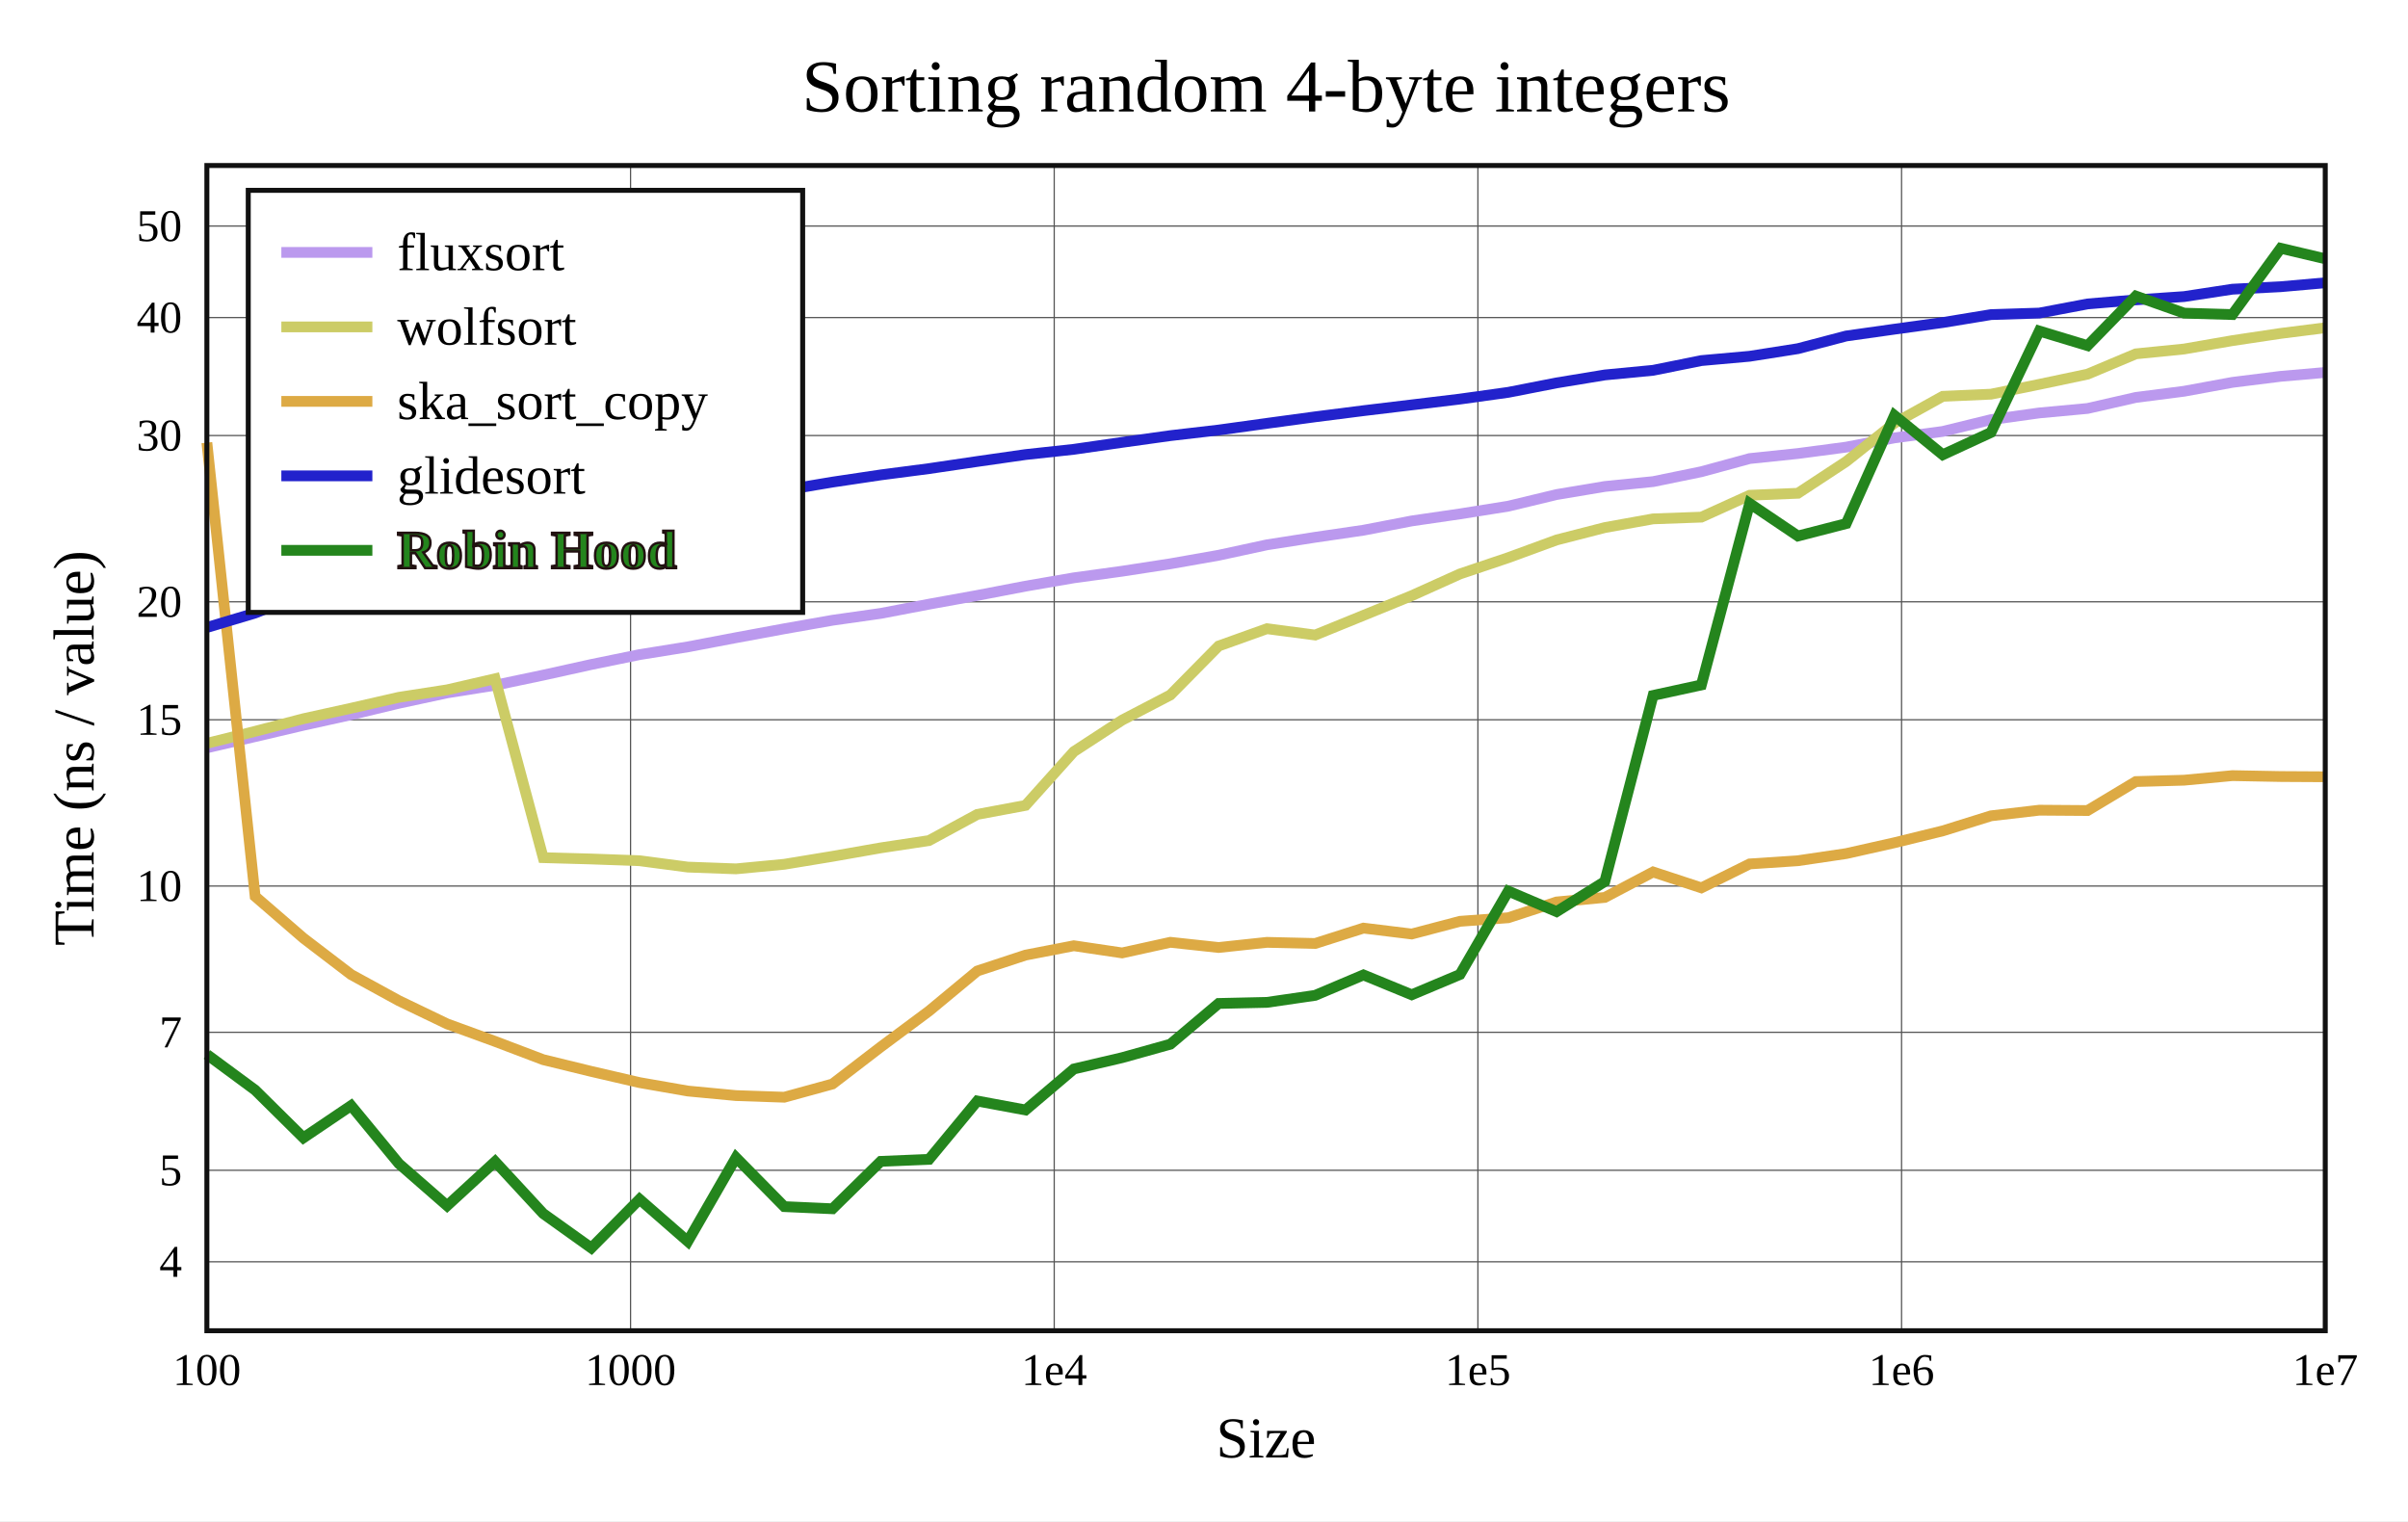
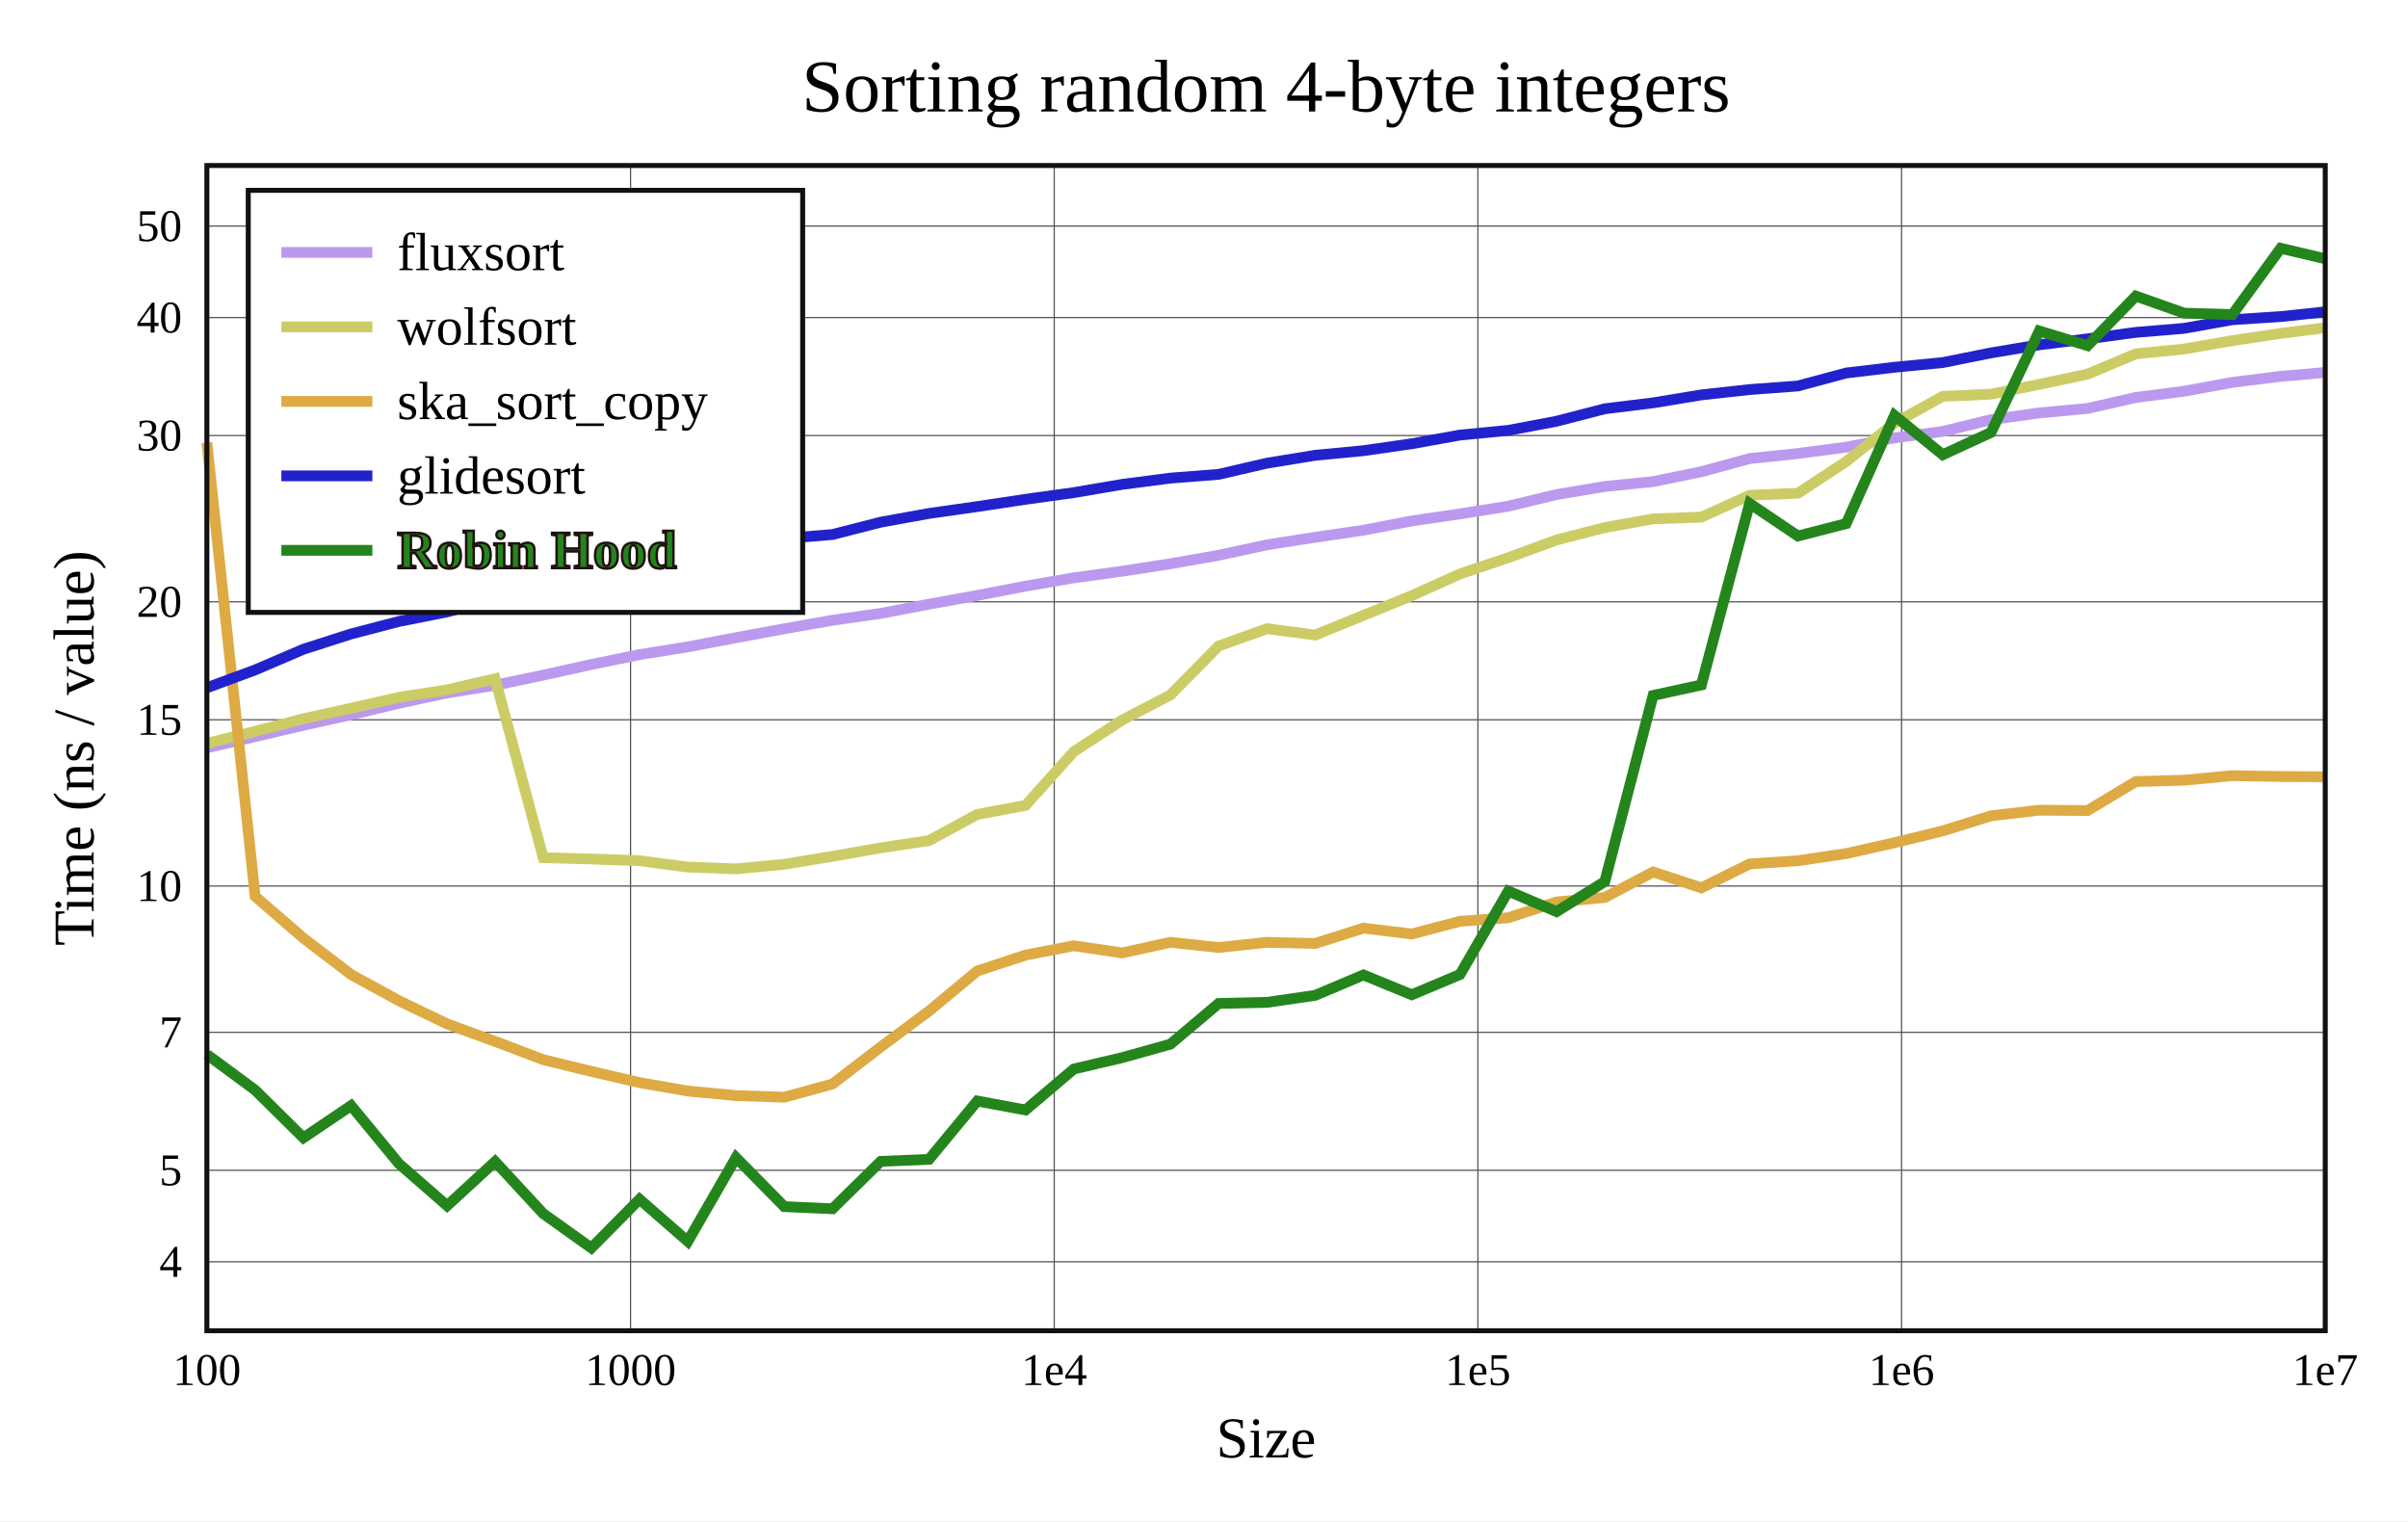
<svg xmlns="http://www.w3.org/2000/svg" viewBox="-50 -40 582 367.6" height="551.400" width="873">
  <g stroke-width="1.2" font-size="14px" text-anchor="middle">
    <rect fill="white" x="-50" y="-40" width="582" height="367.6" />
    <text dy="0.33em" font-size="18px" x="256" y="-19">Sorting random 4-byte integers</text>
    <text dy="0.33em" x="256" y="307.6">Size</text>
    <text dy="0.33em" transform="rotate(-90)" x="-140.8" y="-32">Time (ns / value)</text>
    <g stroke-width="0.3" stroke="#555">
      <path d="M102.399 0v281.6" />
      <path d="M204.8 0v281.6" />
      <path d="M307.2 0v281.6" />
      <path d="M409.599 0v281.6" />
      <path d="M0 264.937h512" />
      <path d="M0 242.823h512" />
      <path d="M0 209.478h512" />
      <path d="M0 174.131h512" />
      <path d="M0 133.948h512" />
      <path d="M0 105.438h512" />
      <path d="M0 65.256h512" />
      <path d="M0 36.746h512" />
      <path d="M0 14.632h512" />
    </g>
    <g font-size="11px">
      <text dy="0.33em" x="0" y="291.1">100</text>
      <text dy="0.33em" x="102.399" y="291.1">1000</text>
      <text dy="0.33em" x="204.8" y="291.1">1e4</text>
      <text dy="0.33em" x="307.2" y="291.1">1e5</text>
      <text dy="0.33em" x="409.599" y="291.1">1e6</text>
      <text dy="0.33em" x="512" y="291.1">1e7</text>
      <g text-anchor="end">
        <text dy="0.33em" x="-6" y="264.937">4</text>
        <text dy="0.33em" x="-6" y="242.823">5</text>
        <text dy="0.33em" x="-6" y="209.478">7</text>
        <text dy="0.33em" x="-6" y="174.131">10</text>
        <text dy="0.33em" x="-6" y="133.948">15</text>
        <text dy="0.33em" x="-6" y="105.438">20</text>
        <text dy="0.33em" x="-6" y="65.256">30</text>
        <text dy="0.33em" x="-6" y="36.746">40</text>
        <text dy="0.33em" x="-6" y="14.632">50</text>
      </g>
    </g>
    <g stroke-width="2.6" fill="none">
      <path stroke="#b9e" d="M0 140.722L11.667 138.014L23.335 135.272L34.861 132.727L46.419 129.953L58.063 127.447L69.666 125.602L81.284 123.161L92.918 120.587L104.569 118.203L116.237 116.327L127.892 114.112L139.556 111.956L151.212 109.898L162.879 108.238L174.540 106.010L186.206 103.899L197.869 101.656L209.537 99.645L221.204 98.046L232.871 96.250L244.537 94.190L256.205 91.670L267.872 89.845L279.539 88.137L291.206 85.894L302.874 84.192L314.542 82.330L326.209 79.521L337.877 77.565L349.545 76.390L361.212 73.998L372.880 70.820L384.548 69.601L396.216 68.057L407.883 65.819L419.551 64.267L431.219 61.414L442.887 59.794L454.555 58.711L466.222 56.048L477.890 54.551L489.558 52.407L501.226 50.947L512 50.013" />
      <path stroke="#cc6" d="M0 139.645L11.667 136.742L23.335 133.697L34.861 131.160L46.419 128.517L58.063 126.714L69.666 124.035L81.284 167.268L92.918 167.592L104.569 168.011L116.237 169.551L127.892 169.977L139.556 168.872L151.212 166.954L162.879 164.902L174.540 163.139L186.206 156.817L197.869 154.636L209.537 141.639L221.204 134.034L232.871 127.956L244.537 116.122L256.205 111.940L267.872 113.470L279.539 108.718L291.206 103.958L302.874 98.701L314.542 94.771L326.209 90.495L337.877 87.498L349.545 85.395L361.212 84.975L372.880 79.689L384.548 79.205L396.216 71.536L407.883 62.250L419.551 55.780L431.219 55.259L442.887 52.884L454.555 50.422L466.222 45.514L477.890 44.344L489.558 42.318L501.226 40.572L512 39.212" />
      <path stroke="#da4" d="M0 66.969L11.667 176.630L23.335 186.720L34.861 195.529L46.419 201.851L58.063 207.446L69.666 211.682L81.284 216.093L92.918 218.933L104.569 221.633L116.237 223.670L127.892 224.771L139.556 225.168L151.212 221.970L162.879 213.009L174.540 204.333L186.206 194.659L197.869 190.821L209.537 188.560L221.204 190.295L232.871 187.727L244.537 188.985L256.205 187.738L267.872 188.012L279.539 184.297L291.206 185.724L302.874 182.653L314.542 181.793L326.209 177.980L337.877 176.884L349.545 170.731L361.212 174.568L372.880 168.787L384.548 168.011L396.216 166.284L407.883 163.663L419.551 160.798L431.219 157.158L442.887 155.798L454.555 155.881L466.222 148.880L477.890 148.550L489.558 147.446L501.226 147.666L512 147.727" />
-       <path stroke="#22c" d="M0 111.639L11.667 108.151L23.335 103.539L34.861 100.222L46.419 97.198L58.063 94.309L69.666 91.609L81.284 88.654L92.918 86.892L104.569 76.979L116.237 75.481L127.892 74.817L139.556 78.463L151.212 76.508L162.879 74.769L174.540 73.250L186.206 71.525L197.869 69.854L209.537 68.588L221.204 66.905L232.871 65.279L244.537 63.927L256.205 62.314L267.872 60.733L279.539 59.248L291.206 57.849L302.874 56.443L314.542 54.818L326.209 52.535L337.877 50.613L349.545 49.493L361.212 47.143L372.880 46.098L384.548 44.261L396.216 41.198L407.883 39.550L419.551 37.950L431.219 36.030L442.887 35.662L454.555 33.452L466.222 32.467L477.890 31.673L489.558 29.891L501.226 29.291L512 28.340" />
+       <path stroke="#22c" d="M0 126.211L11.667 121.901L23.335 116.904L34.861 113.202L46.419 110.188L58.063 107.876L69.666 104.816L81.284 101.523L92.918 99.575L104.569 88.083L116.237 86.474L127.892 86.102L139.556 90.138L151.212 89.178L162.879 86.192L174.540 84.084L186.206 82.425L197.869 80.669L209.537 79.049L221.204 77.061L232.871 75.547L244.537 74.635L256.205 71.934L267.872 70.030L279.539 68.917L291.206 67.241L302.874 65.140L314.542 64.009L326.209 61.802L337.877 58.786L349.545 57.357L361.212 55.430L372.880 54.146L384.548 53.278L396.216 50.138L407.883 48.755L419.551 47.621L431.219 45.284L442.887 43.324L454.555 41.887L466.222 40.323L477.890 39.352L489.558 37.260L501.226 36.508L512 35.361" />
      <path stroke="#24851d" d="M0 214.830L11.667 223.442L23.335 234.976L34.861 227.196L46.419 241.230L58.063 251.388L69.666 240.725L81.284 253.286L92.918 261.6L104.569 249.823L116.237 260.007L127.892 239.759L139.556 251.605L151.212 252.126L162.879 240.666L174.540 240.183L186.206 226.085L197.869 228.251L209.537 218.343L221.204 215.610L232.871 212.351L244.537 202.508L256.205 202.245L267.872 200.549L279.539 195.615L291.206 200.406L302.874 195.504L314.542 175.357L326.209 180.315L337.877 173.037L349.545 128.068L361.212 125.529L372.880 81.677L384.548 89.537L396.216 86.535L407.883 60.408L419.551 69.895L431.219 64.506L442.887 40.000L454.555 43.531L466.222 31.555L477.890 35.679L489.558 36.018L501.226 20L512 22.541" />
    </g>
    <rect stroke="#111" fill="none" x="0" y="0" width="512" height="281.6" />
    <g transform="translate(10,6)" text-anchor="start" font-size="13px">
      <rect fill="white" stroke="#111" x="0" y="0" width="134" height="102" />
      <g stroke-width="2.6">
        <path stroke="#b9e" d="M8 15h22" />
        <path stroke="#cc6" d="M8 33h22" />
        <path stroke="#da4" d="M8 51h22" />
        <path stroke="#22c" d="M8 69h22" />
        <path stroke="#24851d" d="M8 87h22" />
      </g>
      <text dy="0.33em" x="36" y="15">fluxsort</text>
      <text dy="0.33em" x="36" y="33">wolfsort</text>
      <text dy="0.33em" x="36" y="51">ska_sort_copy</text>
      <text dy="0.33em" x="36" y="69">glidesort</text>
      <text dy="0.33em" font-weight="bold" stroke-width="0.6" stroke="#211" fill="#24851d" x="36" y="87">Robin Hood</text>
    </g>
  </g>
</svg>
